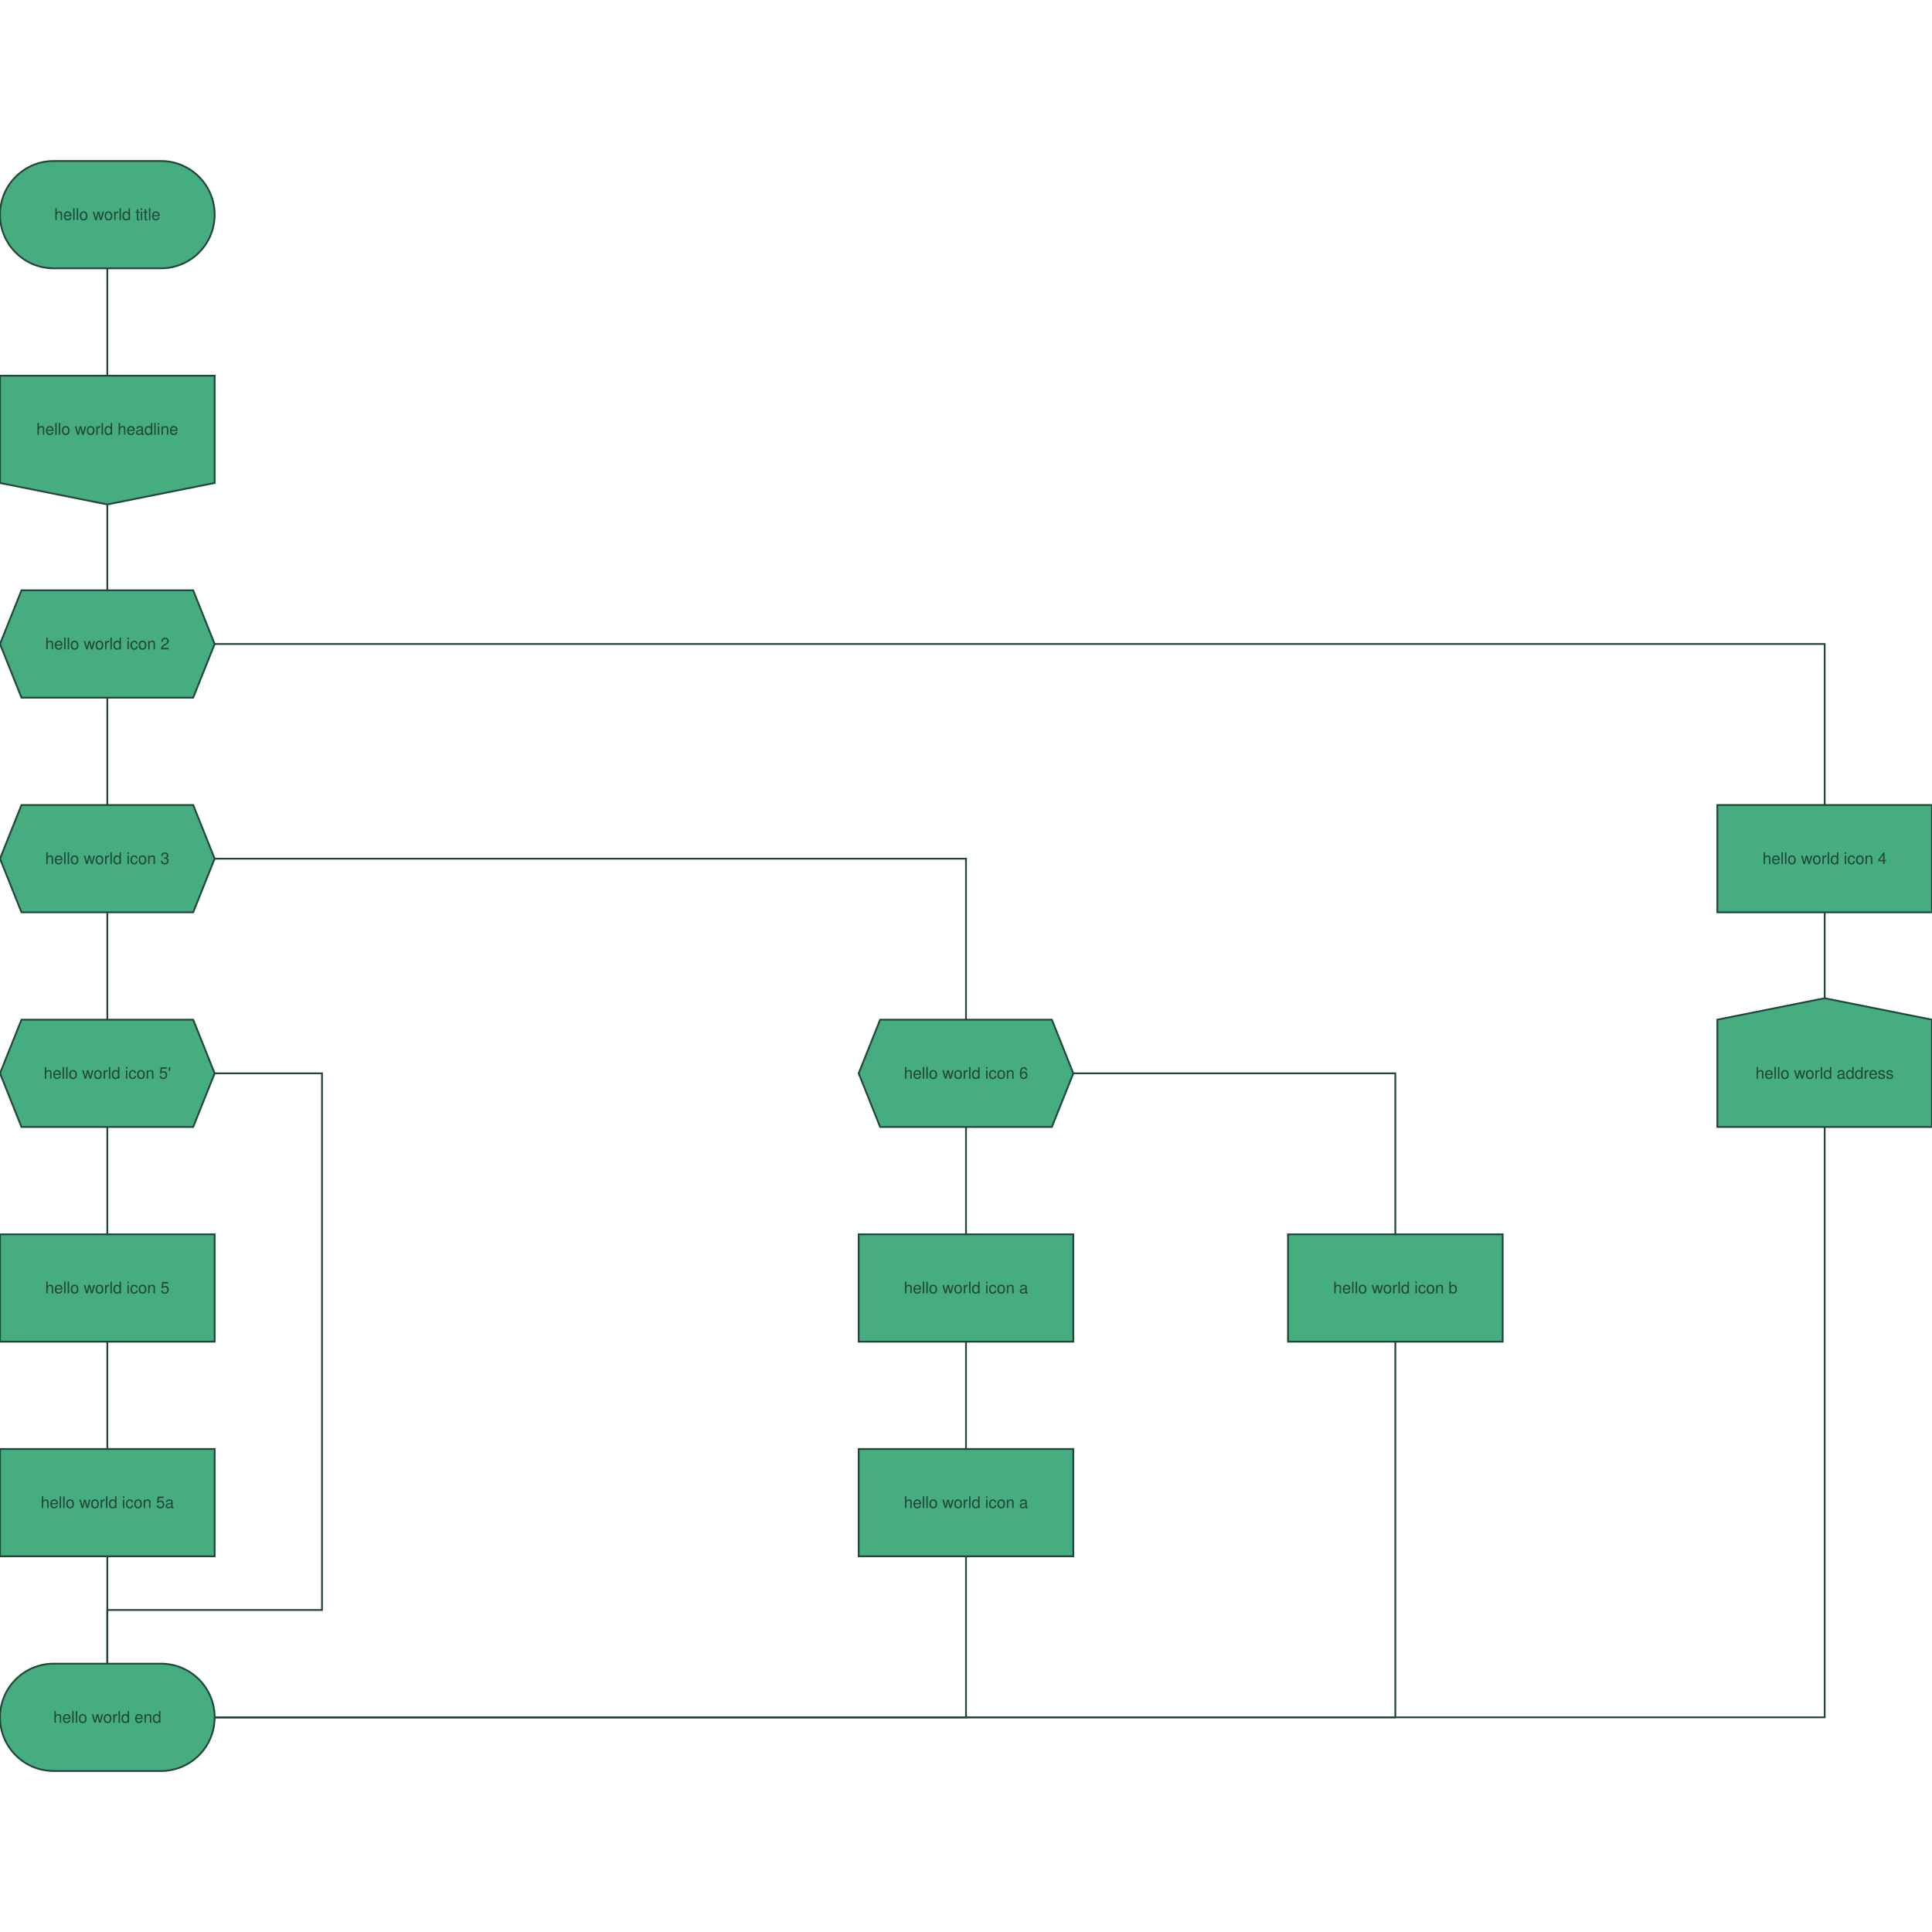
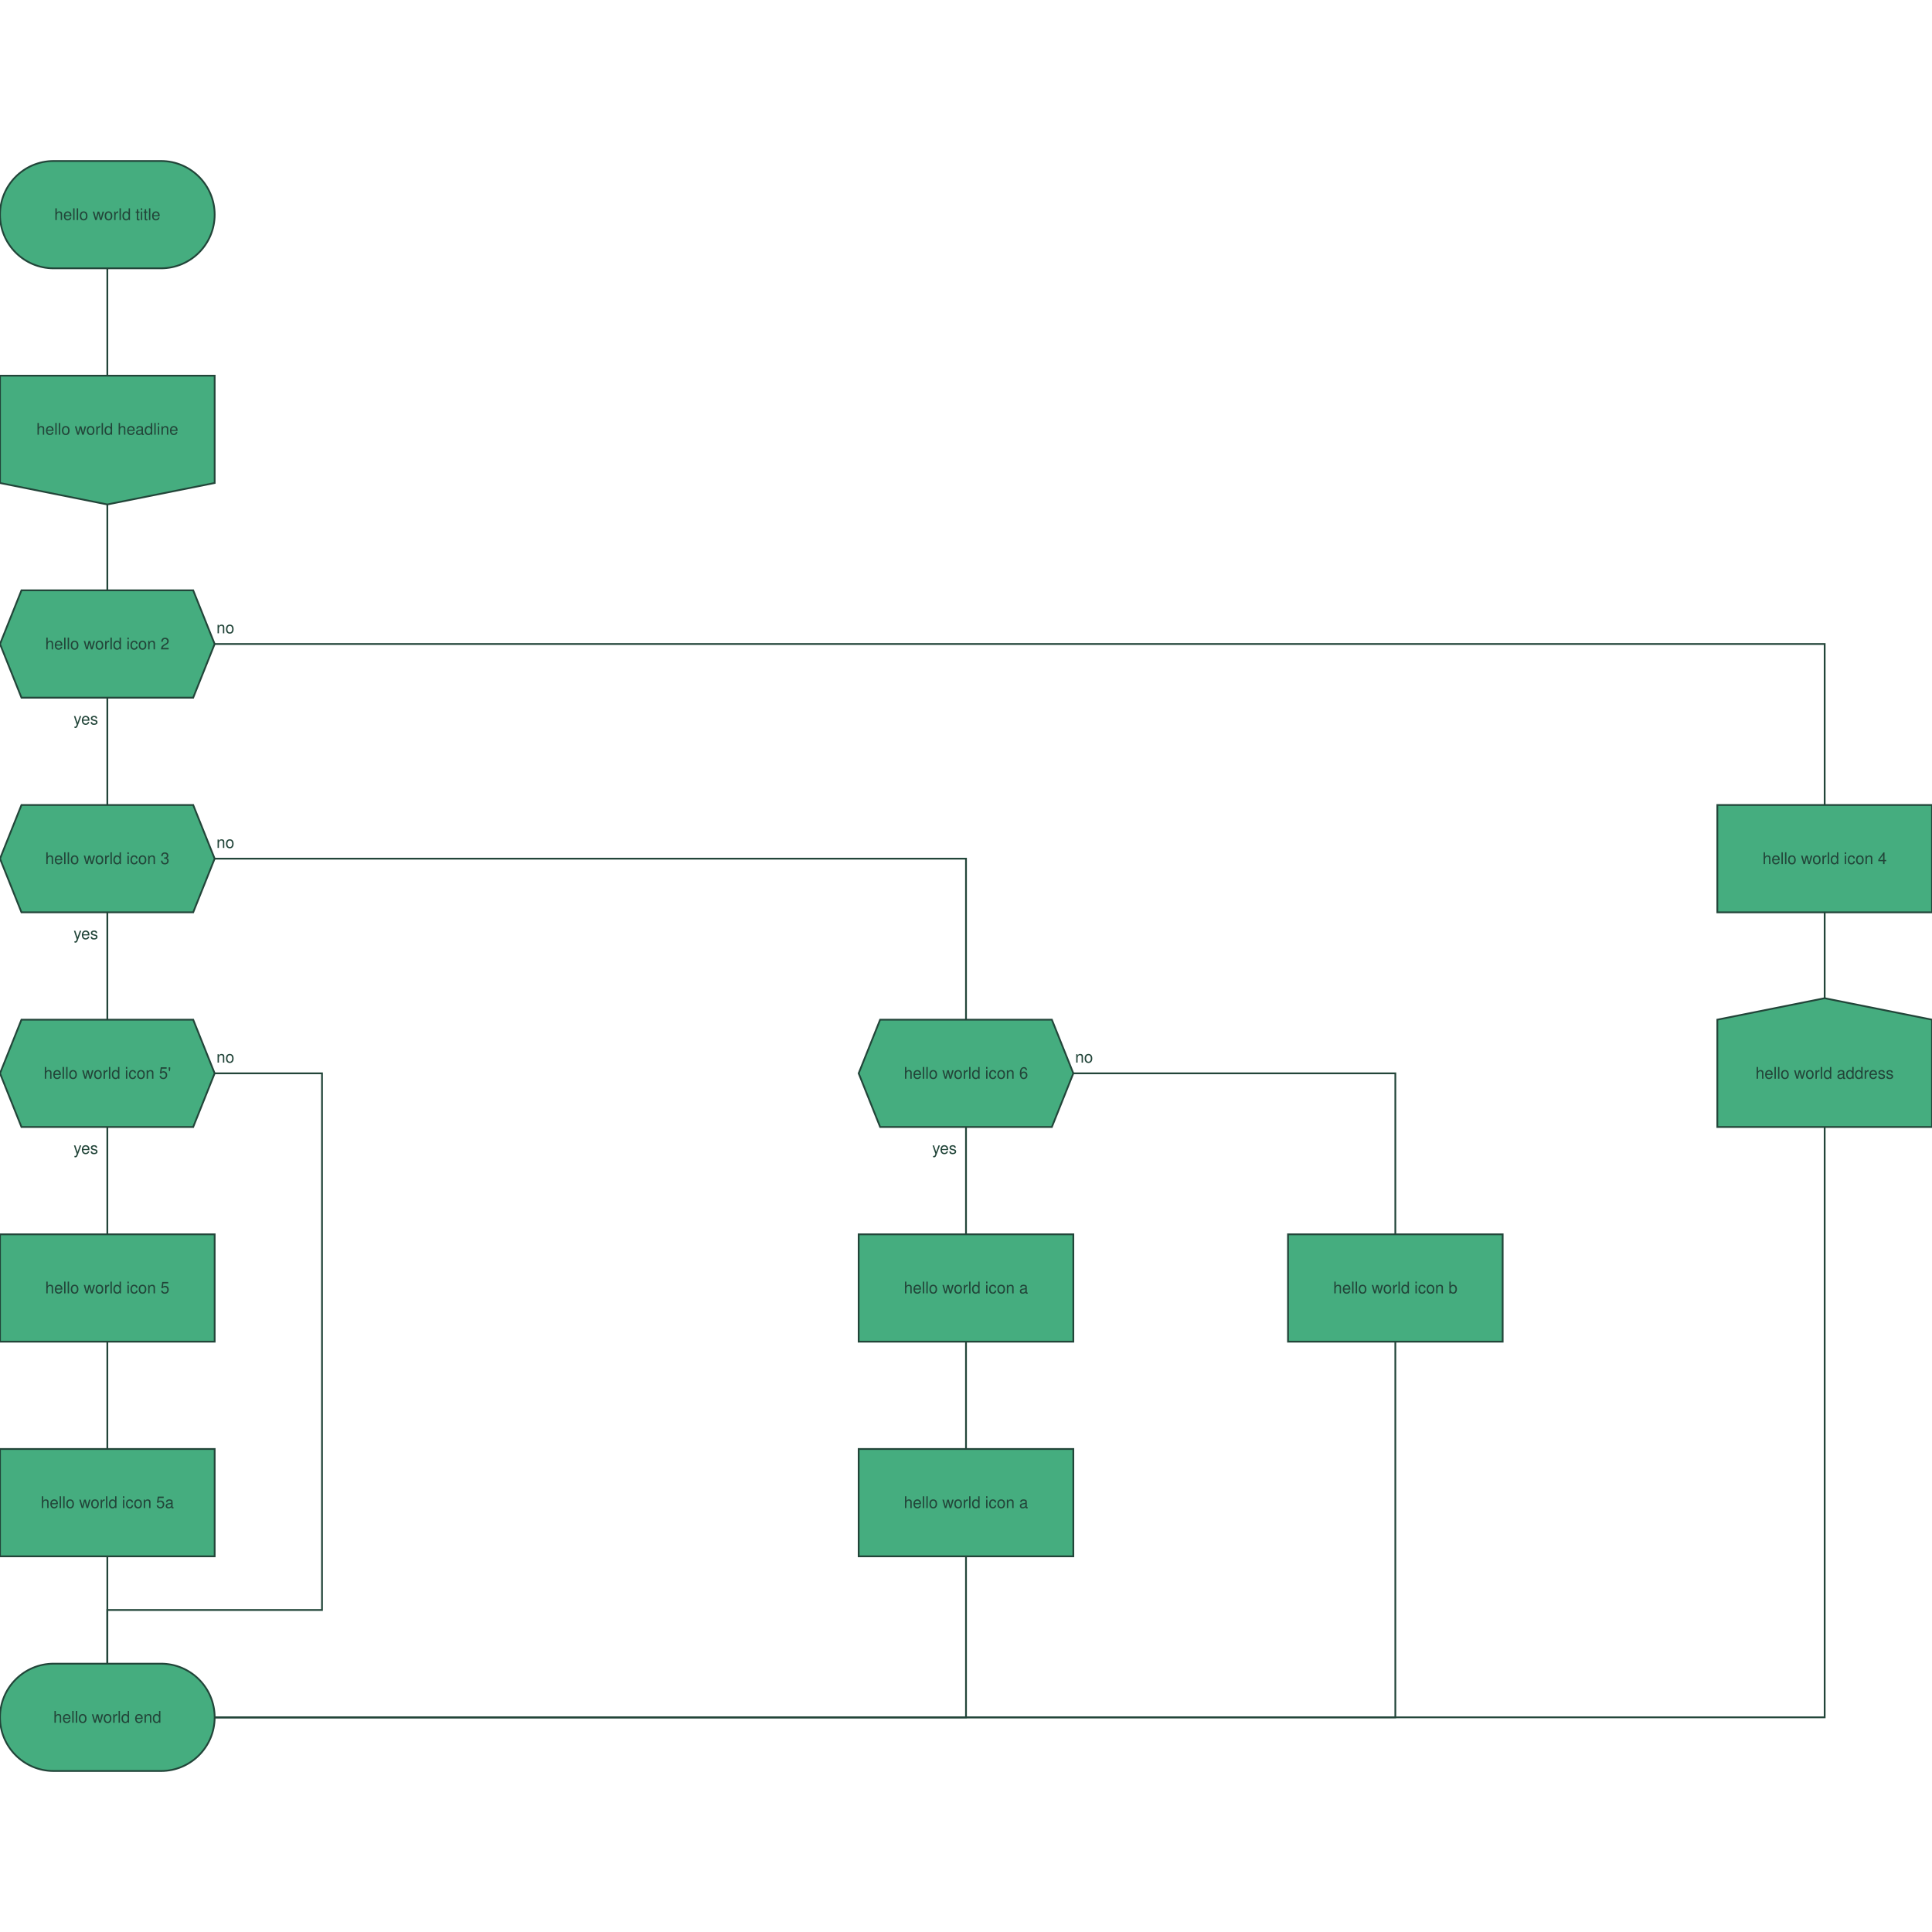
<svg xmlns="http://www.w3.org/2000/svg" font-size="1" viewBox="0.0 0.0 1000.0 1000.0" stroke="rgb(0,0,0)" width="1000" stroke-opacity="1" height="1000" version="1.1">
  <defs />
  <g stroke-linejoin="miter" fill-opacity="0.0" fill="rgb(0,0,0)" stroke="rgb(34,69,57)" stroke-linecap="butt" stroke-miterlimit="10.0" stroke-opacity="1.0" stroke-width="0.913">
    <path d="M 944.444,555.556 v 333.333 h -888.889 " />
  </g>
  <g stroke-linejoin="miter" fill-opacity="0.0" fill="rgb(0,0,0)" stroke="rgb(34,69,57)" stroke-linecap="butt" stroke-miterlimit="10.0" stroke-opacity="1.0" stroke-width="0.913">
    <path d="M 944.444,444.444 v 111.111 " />
  </g>
  <g stroke-linejoin="miter" fill-opacity="0.0" fill="rgb(0,0,0)" stroke="rgb(34,69,57)" stroke-linecap="butt" stroke-miterlimit="10.0" stroke-opacity="1.0" stroke-width="0.913">
    <path d="M 722.222,666.667 v 222.222 h -666.667 " />
  </g>
  <g stroke-linejoin="miter" fill-opacity="0.0" fill="rgb(0,0,0)" stroke="rgb(34,69,57)" stroke-linecap="butt" stroke-miterlimit="10.0" stroke-opacity="1.0" stroke-width="0.913">
    <path d="M 500,777.778 v 111.111 h -444.444 " />
  </g>
  <g stroke-linejoin="miter" fill-opacity="0.0" fill="rgb(0,0,0)" stroke="rgb(34,69,57)" stroke-linecap="butt" stroke-miterlimit="10.0" stroke-opacity="1.0" stroke-width="0.913">
    <path d="M 500,666.667 v 111.111 " />
  </g>
  <g stroke-linejoin="miter" fill-opacity="0.0" fill="rgb(0,0,0)" stroke="rgb(34,69,57)" stroke-linecap="butt" stroke-miterlimit="10.0" stroke-opacity="1.0" stroke-width="0.913">
    <path d="M 500,555.556 h 222.222 v 111.111 " />
  </g>
  <g stroke-linejoin="miter" fill-opacity="0.0" fill="rgb(0,0,0)" stroke="rgb(34,69,57)" stroke-linecap="butt" stroke-miterlimit="10.0" stroke-opacity="1.0" stroke-width="0.913">
    <path d="M 500,555.556 v 111.111 " />
  </g>
  <g stroke-linejoin="miter" fill-opacity="0.0" fill="rgb(0,0,0)" stroke="rgb(34,69,57)" stroke-linecap="butt" stroke-miterlimit="10.0" stroke-opacity="1.0" stroke-width="0.913">
    <path d="M 55.556,777.778 v 111.111 " />
  </g>
  <g stroke-linejoin="miter" fill-opacity="0.0" fill="rgb(0,0,0)" stroke="rgb(34,69,57)" stroke-linecap="butt" stroke-miterlimit="10.0" stroke-opacity="1.0" stroke-width="0.913">
    <path d="M 55.556,666.667 v 111.111 " />
  </g>
  <g stroke-linejoin="miter" fill-opacity="0.0" fill="rgb(0,0,0)" stroke="rgb(34,69,57)" stroke-linecap="butt" stroke-miterlimit="10.0" stroke-opacity="1.0" stroke-width="0.913">
    <path d="M 55.556,555.556 h 111.111 v 277.778 h -111.111 v 55.556 " />
  </g>
  <g stroke-linejoin="miter" fill-opacity="0.0" fill="rgb(0,0,0)" stroke="rgb(34,69,57)" stroke-linecap="butt" stroke-miterlimit="10.0" stroke-opacity="1.0" stroke-width="0.913">
    <path d="M 55.556,555.556 v 111.111 " />
  </g>
  <g stroke-linejoin="miter" fill-opacity="0.0" fill="rgb(0,0,0)" stroke="rgb(34,69,57)" stroke-linecap="butt" stroke-miterlimit="10.0" stroke-opacity="1.0" stroke-width="0.913">
    <path d="M 55.556,444.444 h 444.444 v 111.111 " />
  </g>
  <g stroke-linejoin="miter" fill-opacity="0.0" fill="rgb(0,0,0)" stroke="rgb(34,69,57)" stroke-linecap="butt" stroke-miterlimit="10.0" stroke-opacity="1.0" stroke-width="0.913">
    <path d="M 55.556,444.444 v 111.111 " />
  </g>
  <g stroke-linejoin="miter" fill-opacity="0.0" fill="rgb(0,0,0)" stroke="rgb(34,69,57)" stroke-linecap="butt" stroke-miterlimit="10.0" stroke-opacity="1.0" stroke-width="0.913">
    <path d="M 55.556,333.333 h 888.889 v 111.111 " />
  </g>
  <g stroke-linejoin="miter" fill-opacity="0.0" fill="rgb(0,0,0)" stroke="rgb(34,69,57)" stroke-linecap="butt" stroke-miterlimit="10.0" stroke-opacity="1.0" stroke-width="0.913">
    <path d="M 55.556,333.333 v 111.111 " />
  </g>
  <g stroke-linejoin="miter" fill-opacity="0.0" fill="rgb(0,0,0)" stroke="rgb(34,69,57)" stroke-linecap="butt" stroke-miterlimit="10.0" stroke-opacity="1.0" stroke-width="0.913">
    <path d="M 55.556,222.222 v 111.111 " />
  </g>
  <g stroke-linejoin="miter" fill-opacity="0.0" fill="rgb(0,0,0)" stroke="rgb(34,69,57)" stroke-linecap="butt" stroke-miterlimit="10.0" stroke-opacity="1.0" stroke-width="0.913">
    <path d="M 55.556,111.111 v 111.111 " />
  </g>
  <g stroke-linejoin="miter" fill-opacity="1.0" fill="rgb(69,173,127)" stroke="rgb(34,69,57)" stroke-linecap="butt" stroke-miterlimit="10.0" stroke-opacity="1.0" stroke-width="0.913">
    <path d="M 888.889,583.333 v -55.556 l 55.556,-11.111 l 55.556,11.111 v 55.556 h -111.111 Z" />
  </g>
  <g stroke-linejoin="miter" fill-opacity="1.0" font-size="8.333px" fill="rgb(34,69,57)" stroke="rgb(0,0,0)" font-weight="300" font-family="helvetica" stroke-linecap="butt" stroke-miterlimit="10.0" stroke-opacity="1.0" stroke-width="3.651">
    <text transform="matrix(1,0,0,1,944.4444,555.5556)" stroke="none" dominant-baseline="middle" text-anchor="middle">hello world address</text>
  </g>
  <g stroke-linejoin="miter" fill-opacity="1.0" fill="rgb(69,173,127)" stroke="rgb(34,69,57)" stroke-linecap="butt" stroke-miterlimit="10.0" stroke-opacity="1.0" stroke-width="0.913">
    <path d="M 1000,472.222 l -0,-55.556 h -111.111 l -0,55.556 Z" />
  </g>
  <g stroke-linejoin="miter" fill-opacity="1.0" font-size="8.333px" fill="rgb(34,69,57)" stroke="rgb(0,0,0)" font-weight="300" font-family="helvetica" stroke-linecap="butt" stroke-miterlimit="10.0" stroke-opacity="1.0" stroke-width="3.651">
    <text transform="matrix(1,0,0,1,944.4444,444.4444)" stroke="none" dominant-baseline="middle" text-anchor="middle">hello world icon 4</text>
  </g>
  <g stroke-linejoin="miter" fill-opacity="1.0" fill="rgb(69,173,127)" stroke="rgb(34,69,57)" stroke-linecap="butt" stroke-miterlimit="10.0" stroke-opacity="1.0" stroke-width="0.913">
    <path d="M 777.778,694.444 l -0,-55.556 h -111.111 l -0,55.556 Z" />
  </g>
  <g stroke-linejoin="miter" fill-opacity="1.0" font-size="8.333px" fill="rgb(34,69,57)" stroke="rgb(0,0,0)" font-weight="300" font-family="helvetica" stroke-linecap="butt" stroke-miterlimit="10.0" stroke-opacity="1.0" stroke-width="3.651">
    <text transform="matrix(1,0,0,1,722.2222,666.6667)" stroke="none" dominant-baseline="middle" text-anchor="middle">hello world icon b</text>
  </g>
  <g stroke-linejoin="miter" fill-opacity="1.0" fill="rgb(69,173,127)" stroke="rgb(34,69,57)" stroke-linecap="butt" stroke-miterlimit="10.0" stroke-opacity="1.0" stroke-width="0.913">
    <path d="M 555.556,805.556 l -0,-55.556 h -111.111 l -0,55.556 Z" />
  </g>
  <g stroke-linejoin="miter" fill-opacity="1.0" font-size="8.333px" fill="rgb(34,69,57)" stroke="rgb(0,0,0)" font-weight="300" font-family="helvetica" stroke-linecap="butt" stroke-miterlimit="10.0" stroke-opacity="1.0" stroke-width="3.651">
    <text transform="matrix(1,0,0,1,500,777.7778)" stroke="none" dominant-baseline="middle" text-anchor="middle">hello world icon a</text>
  </g>
  <g stroke-linejoin="miter" fill-opacity="1.0" fill="rgb(69,173,127)" stroke="rgb(34,69,57)" stroke-linecap="butt" stroke-miterlimit="10.0" stroke-opacity="1.0" stroke-width="0.913">
    <path d="M 555.556,694.444 l -0,-55.556 h -111.111 l -0,55.556 Z" />
  </g>
  <g stroke-linejoin="miter" fill-opacity="1.0" font-size="8.333px" fill="rgb(34,69,57)" stroke="rgb(0,0,0)" font-weight="300" font-family="helvetica" stroke-linecap="butt" stroke-miterlimit="10.0" stroke-opacity="1.0" stroke-width="3.651">
    <text transform="matrix(1,0,0,1,500,666.6667)" stroke="none" dominant-baseline="middle" text-anchor="middle">hello world icon a</text>
  </g>
  <g stroke-linejoin="miter" fill-opacity="1.0" fill="rgb(69,173,127)" stroke="rgb(34,69,57)" stroke-linecap="butt" stroke-miterlimit="10.0" stroke-opacity="1.0" stroke-width="0.913">
    <path d="M 455.556,583.333 l -11.111,-27.778 l 11.111,-27.778 h 88.889 l 11.111,27.778 l -11.111,27.778 h -88.889 Z" />
  </g>
  <g stroke-linejoin="miter" fill-opacity="1.0" font-size="8.333px" fill="rgb(34,69,57)" stroke="rgb(0,0,0)" font-weight="300" font-family="helvetica" stroke-linecap="butt" stroke-miterlimit="10.0" stroke-opacity="1.0" stroke-width="3.651">
+     <text transform="matrix(1,0,0,1,561.1111,547.2222)" stroke="none" dominant-baseline="middle" text-anchor="middle">no</text>
+   </g>
+   <g stroke-linejoin="miter" fill-opacity="1.0" font-size="8.333px" fill="rgb(34,69,57)" stroke="rgb(0,0,0)" font-weight="300" font-family="helvetica" stroke-linecap="butt" stroke-miterlimit="10.0" stroke-opacity="1.0" stroke-width="3.651">
+     <text transform="matrix(1,0,0,1,488.8889,594.4444)" stroke="none" dominant-baseline="middle" text-anchor="middle">yes</text>
+   </g>
+   <g stroke-linejoin="miter" fill-opacity="1.0" font-size="8.333px" fill="rgb(34,69,57)" stroke="rgb(0,0,0)" font-weight="300" font-family="helvetica" stroke-linecap="butt" stroke-miterlimit="10.0" stroke-opacity="1.0" stroke-width="3.651">
    <text transform="matrix(1,0,0,1,500,555.5556)" stroke="none" dominant-baseline="middle" text-anchor="middle">hello world icon 6</text>
  </g>
  <g stroke-linejoin="miter" fill-opacity="1.0" fill="rgb(69,173,127)" stroke="rgb(34,69,57)" stroke-linecap="butt" stroke-miterlimit="10.0" stroke-opacity="1.0" stroke-width="0.913">
    <path d="M 111.111,888.889 h 0 c 0,-15.341 -12.437,-27.778 -27.778 -27.778h -55.556 c -15.341,-0 -27.778,12.437 -27.778 27.778h 0 c -0,15.341 12.437,27.778 27.778 27.778h 55.556 c 15.341,0 27.778,-12.437 27.778 -27.778Z" />
  </g>
  <g stroke-linejoin="miter" fill-opacity="1.0" font-size="8.333px" fill="rgb(34,69,57)" stroke="rgb(0,0,0)" font-weight="300" font-family="helvetica" stroke-linecap="butt" stroke-miterlimit="10.0" stroke-opacity="1.0" stroke-width="3.651">
    <text transform="matrix(1,0,0,1,55.5556,888.8889)" stroke="none" dominant-baseline="middle" text-anchor="middle">hello world end</text>
  </g>
  <g stroke-linejoin="miter" fill-opacity="1.0" fill="rgb(69,173,127)" stroke="rgb(34,69,57)" stroke-linecap="butt" stroke-miterlimit="10.0" stroke-opacity="1.0" stroke-width="0.913">
    <path d="M 111.111,805.556 l -0,-55.556 h -111.111 l -0,55.556 Z" />
  </g>
  <g stroke-linejoin="miter" fill-opacity="1.0" font-size="8.333px" fill="rgb(34,69,57)" stroke="rgb(0,0,0)" font-weight="300" font-family="helvetica" stroke-linecap="butt" stroke-miterlimit="10.0" stroke-opacity="1.0" stroke-width="3.651">
    <text transform="matrix(1,0,0,1,55.5556,777.7778)" stroke="none" dominant-baseline="middle" text-anchor="middle">hello world icon 5a</text>
  </g>
  <g stroke-linejoin="miter" fill-opacity="1.0" fill="rgb(69,173,127)" stroke="rgb(34,69,57)" stroke-linecap="butt" stroke-miterlimit="10.0" stroke-opacity="1.0" stroke-width="0.913">
    <path d="M 111.111,694.444 l -0,-55.556 h -111.111 l -0,55.556 Z" />
  </g>
  <g stroke-linejoin="miter" fill-opacity="1.0" font-size="8.333px" fill="rgb(34,69,57)" stroke="rgb(0,0,0)" font-weight="300" font-family="helvetica" stroke-linecap="butt" stroke-miterlimit="10.0" stroke-opacity="1.0" stroke-width="3.651">
    <text transform="matrix(1,0,0,1,55.5556,666.6667)" stroke="none" dominant-baseline="middle" text-anchor="middle">hello world icon 5</text>
  </g>
  <g stroke-linejoin="miter" fill-opacity="1.0" fill="rgb(69,173,127)" stroke="rgb(34,69,57)" stroke-linecap="butt" stroke-miterlimit="10.0" stroke-opacity="1.0" stroke-width="0.913">
    <path d="M 11.111,583.333 l -11.111,-27.778 l 11.111,-27.778 h 88.889 l 11.111,27.778 l -11.111,27.778 h -88.889 Z" />
  </g>
  <g stroke-linejoin="miter" fill-opacity="1.0" font-size="8.333px" fill="rgb(34,69,57)" stroke="rgb(0,0,0)" font-weight="300" font-family="helvetica" stroke-linecap="butt" stroke-miterlimit="10.0" stroke-opacity="1.0" stroke-width="3.651">
+     <text transform="matrix(1,0,0,1,116.6667,547.2222)" stroke="none" dominant-baseline="middle" text-anchor="middle">no</text>
+   </g>
+   <g stroke-linejoin="miter" fill-opacity="1.0" font-size="8.333px" fill="rgb(34,69,57)" stroke="rgb(0,0,0)" font-weight="300" font-family="helvetica" stroke-linecap="butt" stroke-miterlimit="10.0" stroke-opacity="1.0" stroke-width="3.651">
+     <text transform="matrix(1,0,0,1,44.4444,594.4444)" stroke="none" dominant-baseline="middle" text-anchor="middle">yes</text>
+   </g>
+   <g stroke-linejoin="miter" fill-opacity="1.0" font-size="8.333px" fill="rgb(34,69,57)" stroke="rgb(0,0,0)" font-weight="300" font-family="helvetica" stroke-linecap="butt" stroke-miterlimit="10.0" stroke-opacity="1.0" stroke-width="3.651">
    <text transform="matrix(1,0,0,1,55.5556,555.5556)" stroke="none" dominant-baseline="middle" text-anchor="middle">hello world icon 5'</text>
  </g>
  <g stroke-linejoin="miter" fill-opacity="1.0" fill="rgb(69,173,127)" stroke="rgb(34,69,57)" stroke-linecap="butt" stroke-miterlimit="10.0" stroke-opacity="1.0" stroke-width="0.913">
    <path d="M 11.111,472.222 l -11.111,-27.778 l 11.111,-27.778 h 88.889 l 11.111,27.778 l -11.111,27.778 h -88.889 Z" />
  </g>
  <g stroke-linejoin="miter" fill-opacity="1.0" font-size="8.333px" fill="rgb(34,69,57)" stroke="rgb(0,0,0)" font-weight="300" font-family="helvetica" stroke-linecap="butt" stroke-miterlimit="10.0" stroke-opacity="1.0" stroke-width="3.651">
+     <text transform="matrix(1,0,0,1,116.6667,436.1111)" stroke="none" dominant-baseline="middle" text-anchor="middle">no</text>
+   </g>
+   <g stroke-linejoin="miter" fill-opacity="1.0" font-size="8.333px" fill="rgb(34,69,57)" stroke="rgb(0,0,0)" font-weight="300" font-family="helvetica" stroke-linecap="butt" stroke-miterlimit="10.0" stroke-opacity="1.0" stroke-width="3.651">
+     <text transform="matrix(1,0,0,1,44.4444,483.3333)" stroke="none" dominant-baseline="middle" text-anchor="middle">yes</text>
+   </g>
+   <g stroke-linejoin="miter" fill-opacity="1.0" font-size="8.333px" fill="rgb(34,69,57)" stroke="rgb(0,0,0)" font-weight="300" font-family="helvetica" stroke-linecap="butt" stroke-miterlimit="10.0" stroke-opacity="1.0" stroke-width="3.651">
    <text transform="matrix(1,0,0,1,55.5556,444.4444)" stroke="none" dominant-baseline="middle" text-anchor="middle">hello world icon 3</text>
  </g>
  <g stroke-linejoin="miter" fill-opacity="1.0" fill="rgb(69,173,127)" stroke="rgb(34,69,57)" stroke-linecap="butt" stroke-miterlimit="10.0" stroke-opacity="1.0" stroke-width="0.913">
    <path d="M 11.111,361.111 l -11.111,-27.778 l 11.111,-27.778 h 88.889 l 11.111,27.778 l -11.111,27.778 h -88.889 Z" />
+   </g>
+   <g stroke-linejoin="miter" fill-opacity="1.0" font-size="8.333px" fill="rgb(34,69,57)" stroke="rgb(0,0,0)" font-weight="300" font-family="helvetica" stroke-linecap="butt" stroke-miterlimit="10.0" stroke-opacity="1.0" stroke-width="3.651">
+     <text transform="matrix(1,0,0,1,116.6667,325)" stroke="none" dominant-baseline="middle" text-anchor="middle">no</text>
+   </g>
+   <g stroke-linejoin="miter" fill-opacity="1.0" font-size="8.333px" fill="rgb(34,69,57)" stroke="rgb(0,0,0)" font-weight="300" font-family="helvetica" stroke-linecap="butt" stroke-miterlimit="10.0" stroke-opacity="1.0" stroke-width="3.651">
+     <text transform="matrix(1,0,0,1,44.4444,372.2222)" stroke="none" dominant-baseline="middle" text-anchor="middle">yes</text>
  </g>
  <g stroke-linejoin="miter" fill-opacity="1.0" font-size="8.333px" fill="rgb(34,69,57)" stroke="rgb(0,0,0)" font-weight="300" font-family="helvetica" stroke-linecap="butt" stroke-miterlimit="10.0" stroke-opacity="1.0" stroke-width="3.651">
    <text transform="matrix(1,0,0,1,55.5556,333.3333)" stroke="none" dominant-baseline="middle" text-anchor="middle">hello world icon 2</text>
  </g>
  <g stroke-linejoin="miter" fill-opacity="1.0" fill="rgb(69,173,127)" stroke="rgb(34,69,57)" stroke-linecap="butt" stroke-miterlimit="10.0" stroke-opacity="1.0" stroke-width="0.913">
    <path d="M -0,250 v -55.556 h 111.111 v 55.556 l -55.556,11.111 Z" />
  </g>
  <g stroke-linejoin="miter" fill-opacity="1.0" font-size="8.333px" fill="rgb(34,69,57)" stroke="rgb(0,0,0)" font-weight="300" font-family="helvetica" stroke-linecap="butt" stroke-miterlimit="10.0" stroke-opacity="1.0" stroke-width="3.651">
    <text transform="matrix(1,0,0,1,55.5556,222.2222)" stroke="none" dominant-baseline="middle" text-anchor="middle">hello world headline</text>
  </g>
  <g stroke-linejoin="miter" fill-opacity="1.0" fill="rgb(69,173,127)" stroke="rgb(34,69,57)" stroke-linecap="butt" stroke-miterlimit="10.0" stroke-opacity="1.0" stroke-width="0.913">
    <path d="M 111.111,111.111 h 0 c 0,-15.341 -12.437,-27.778 -27.778 -27.778h -55.556 c -15.341,-0 -27.778,12.437 -27.778 27.778h 0 c -0,15.341 12.437,27.778 27.778 27.778h 55.556 c 15.341,0 27.778,-12.437 27.778 -27.778Z" />
  </g>
  <g stroke-linejoin="miter" fill-opacity="1.0" font-size="8.333px" fill="rgb(34,69,57)" stroke="rgb(0,0,0)" font-weight="300" font-family="helvetica" stroke-linecap="butt" stroke-miterlimit="10.0" stroke-opacity="1.0" stroke-width="3.651">
    <text transform="matrix(1,0,0,1,55.5556,111.1111)" stroke="none" dominant-baseline="middle" text-anchor="middle">hello world title</text>
  </g>
</svg>
